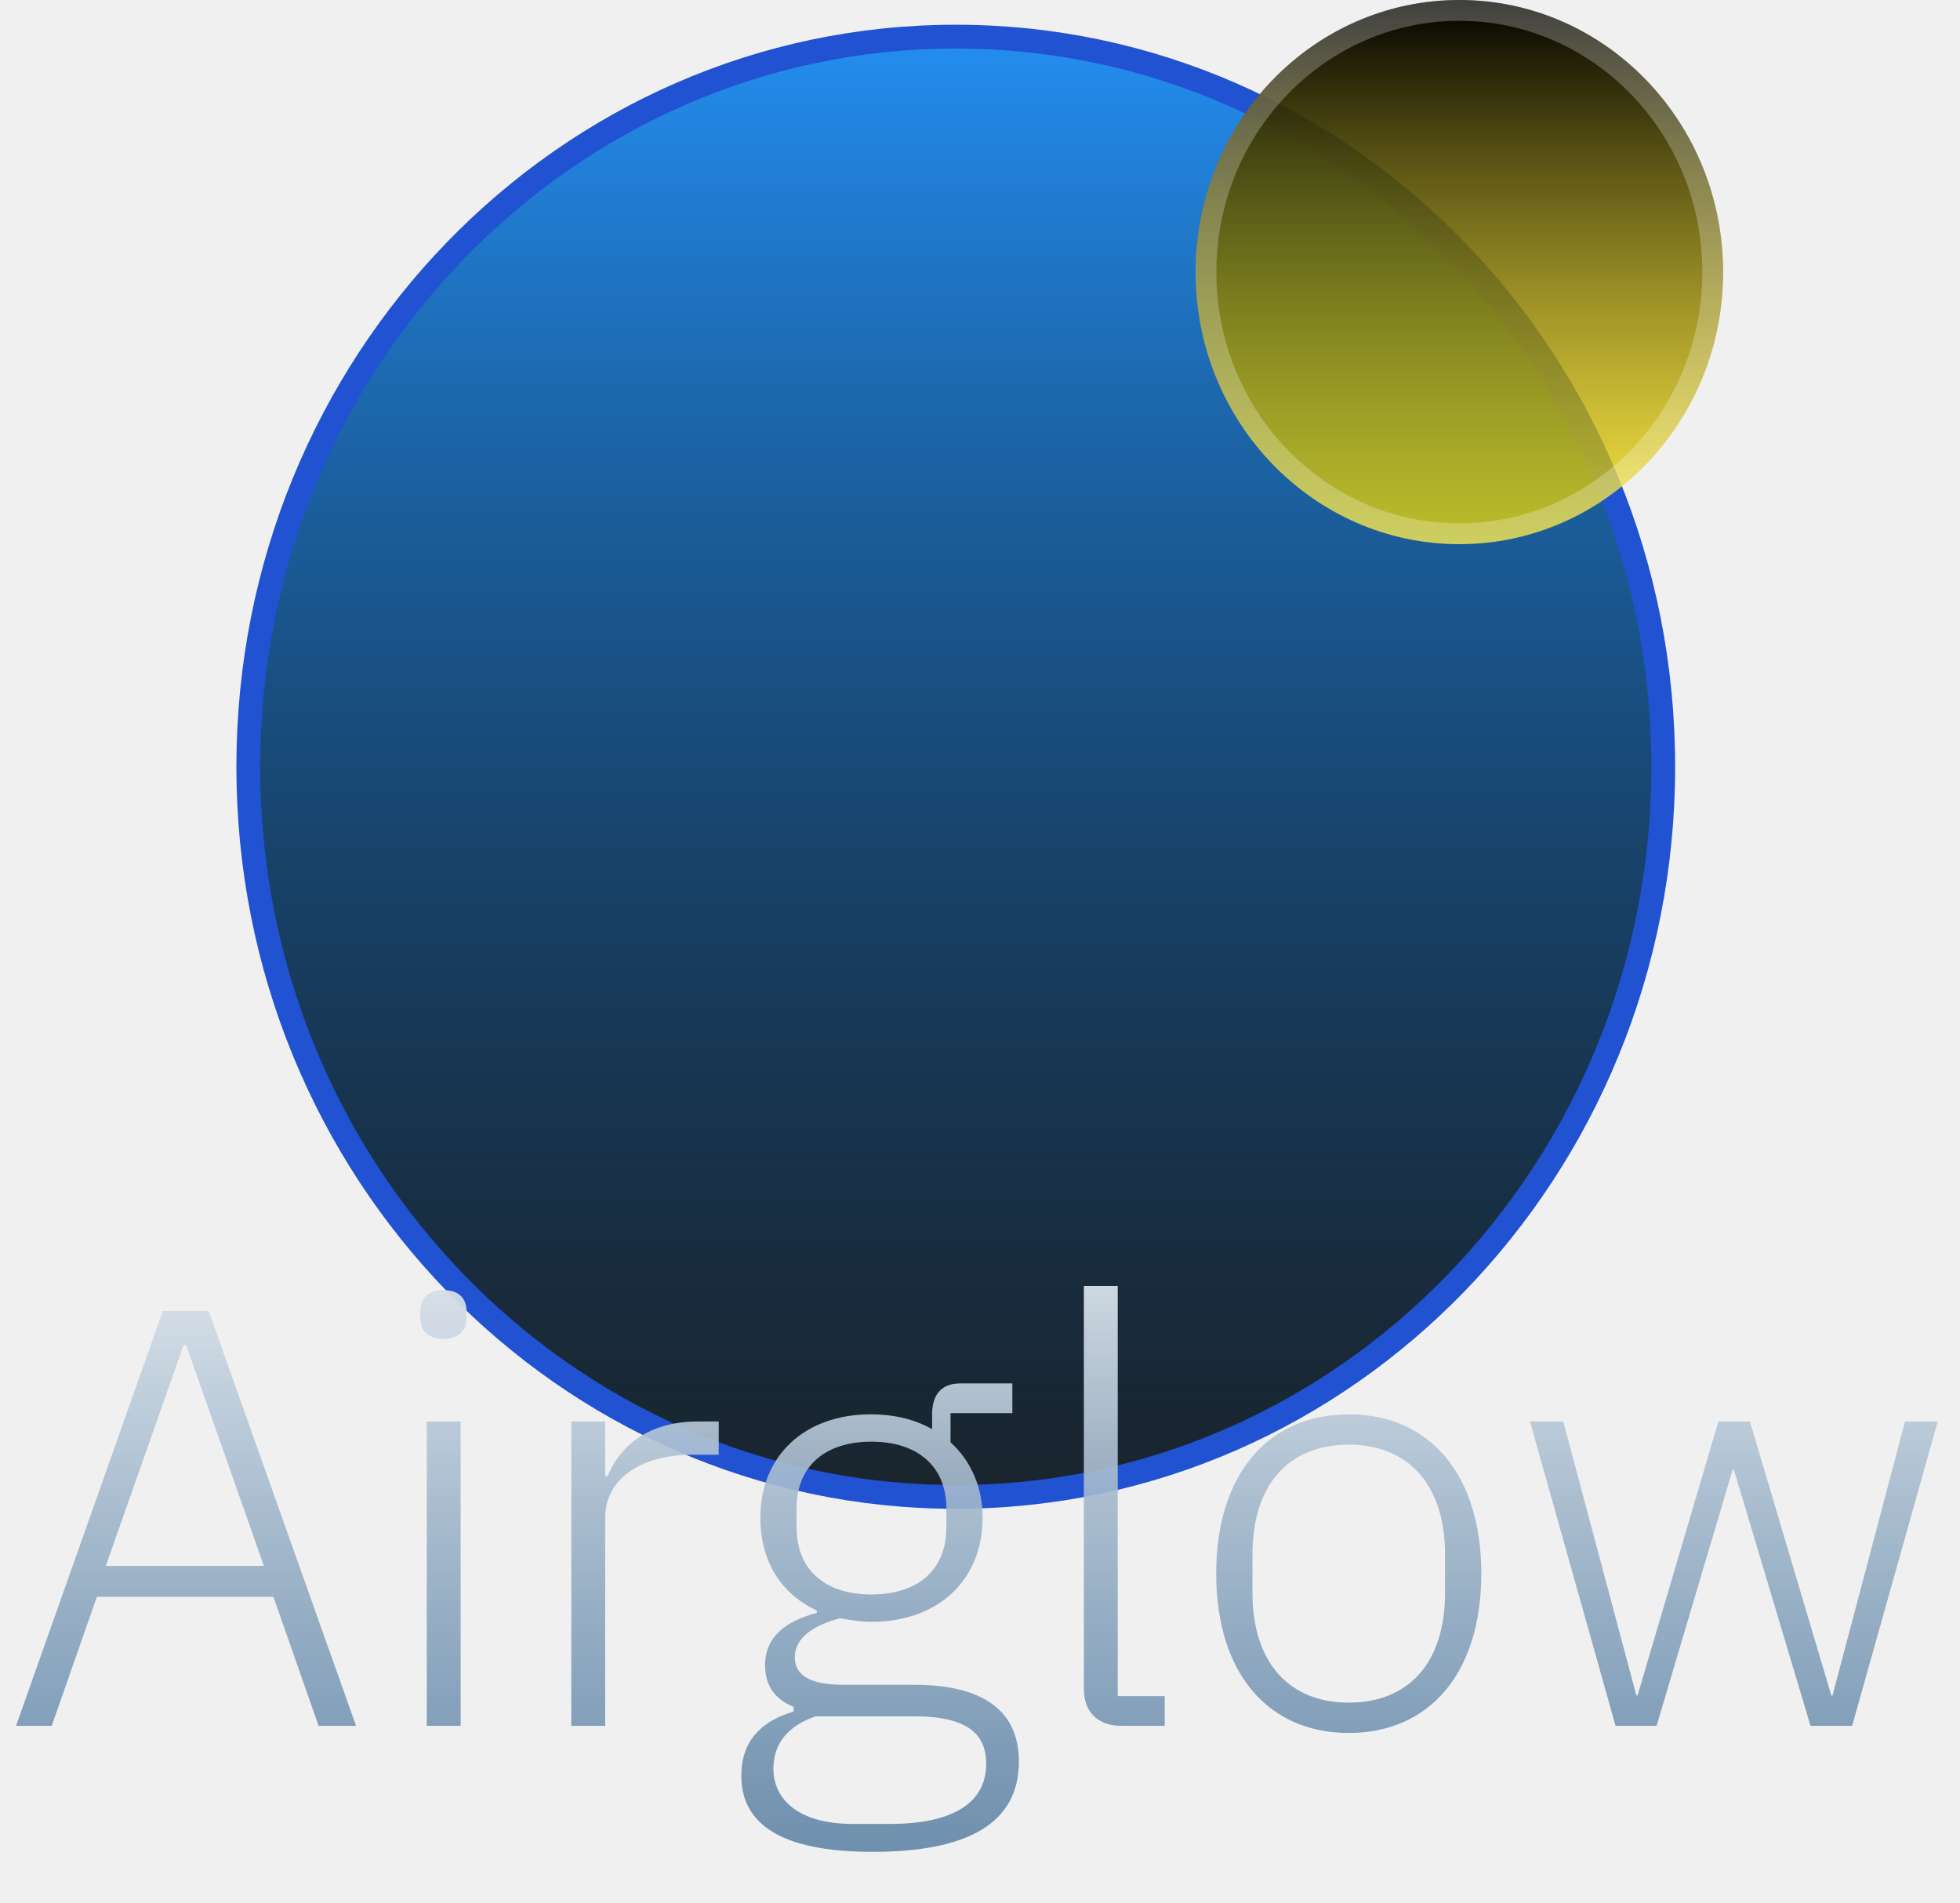
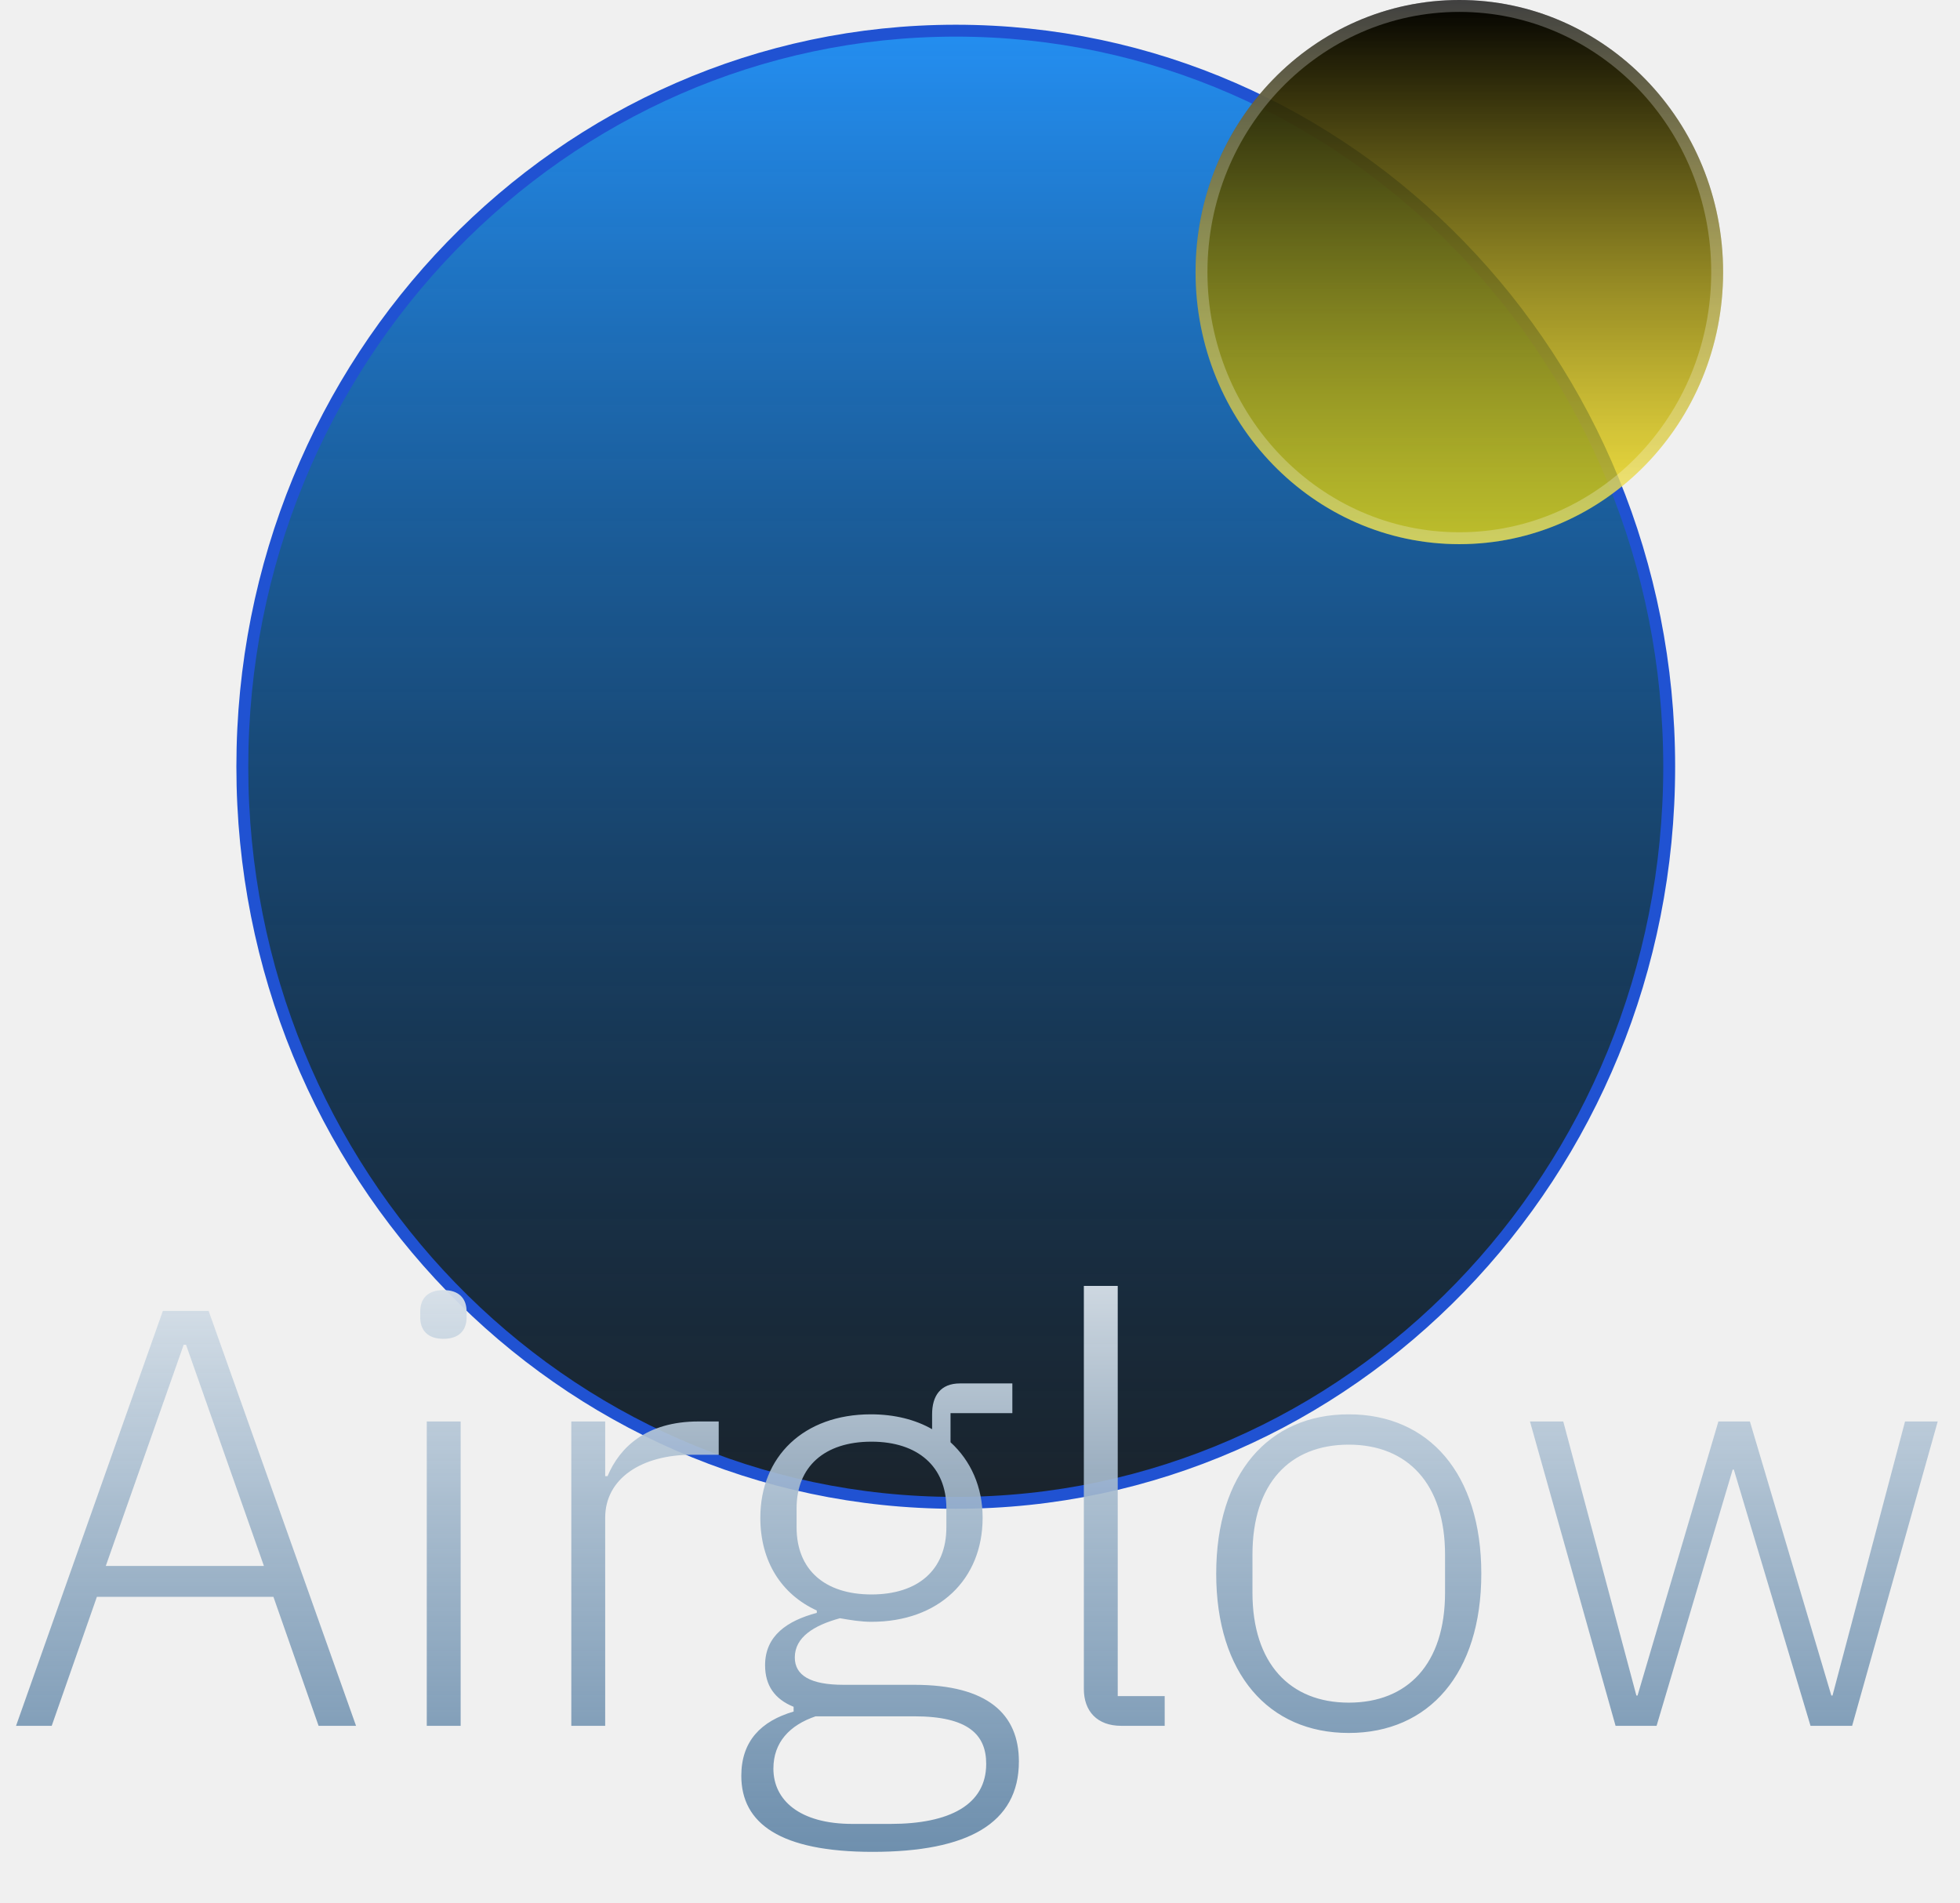
<svg xmlns="http://www.w3.org/2000/svg" width="1319" height="1280" viewBox="0 0 1319 1280" fill="none">
-   <path d="M1119.3 515.936C1119.3 787.504 905.91 1007.23 643.191 1007.23C380.472 1007.23 167.078 787.504 167.078 515.936C167.078 244.368 380.472 24.643 643.191 24.643C905.91 24.643 1119.3 244.368 1119.3 515.936Z" fill="#1E1E1E" />
-   <path d="M1119.3 515.936C1119.3 787.504 905.91 1007.23 643.191 1007.23C380.472 1007.23 167.078 787.504 167.078 515.936C167.078 244.368 380.472 24.643 643.191 24.643C905.91 24.643 1119.3 244.368 1119.3 515.936Z" fill="url(#paint0_linear_316_36)" />
-   <path d="M1119.3 515.936C1119.3 787.504 905.91 1007.23 643.191 1007.23C380.472 1007.23 167.078 787.504 167.078 515.936C167.078 244.368 380.472 24.643 643.191 24.643C905.91 24.643 1119.3 244.368 1119.3 515.936Z" stroke="#2052D2" stroke-width="16" />
+   <path d="M1123.3 515.936C1123.3 789.596 908.235 1011.23 643.191 1011.23C378.148 1011.23 163.078 789.596 163.078 515.936C163.078 242.276 378.148 20.643 643.191 20.643C908.235 20.643 1123.3 242.276 1123.3 515.936Z" fill="#1E1E1E" />
+   <path d="M1123.3 515.936C1123.3 789.596 908.235 1011.23 643.191 1011.23C378.148 1011.23 163.078 789.596 163.078 515.936C163.078 242.276 378.148 20.643 643.191 20.643C908.235 20.643 1123.3 242.276 1123.3 515.936Z" fill="url(#paint0_linear_316_36)" />
+   <path d="M1123.3 515.936C1123.3 789.596 908.235 1011.23 643.191 1011.23C378.148 1011.23 163.078 789.596 163.078 515.936C163.078 242.276 378.148 20.643 643.191 20.643C908.235 20.643 1123.3 242.276 1123.3 515.936Z" stroke="#2052D2" stroke-width="8" />
  <ellipse cx="982.071" cy="183.074" rx="177.508" ry="183.074" fill="url(#paint1_linear_316_36)" />
-   <path d="M1152.58 183.074C1152.58 280.522 1076.04 359.148 982.071 359.148C888.104 359.148 811.562 280.522 811.562 183.074C811.562 85.626 888.104 7 982.071 7C1076.04 7 1152.58 85.626 1152.58 183.074Z" stroke="white" stroke-opacity="0.25" stroke-width="14" />
+   <path d="M1155.58 183.074C1155.58 282.091 1077.78 362.148 982.071 362.148C886.36 362.148 808.562 282.091 808.562 183.074C808.562 84.057 886.36 4 982.071 4C1077.78 4 1155.58 84.057 1155.58 183.074Z" stroke="white" stroke-opacity="0.25" stroke-width="8" />
  <path d="M239.6 1161.27H214.4L184 1074.47H65.2L34.8 1161.27H10.8L109.6 882.069H140.4L239.6 1161.27ZM177.6 1053.67L125.2 904.869H123.6L71.2 1053.67H177.6ZM298.4 900.869C287.6 900.869 282.8 894.869 282.8 886.469V882.469C282.8 874.069 287.6 868.069 298.4 868.069C309.2 868.069 314 874.069 314 882.469V886.469C314 894.869 309.2 900.869 298.4 900.869ZM287.2 1161.27V956.469H310V1161.27H287.2ZM407.266 1161.27H384.466V956.469H407.266V993.269H408.866C416.866 974.069 434.866 956.469 470.066 956.469H483.666V978.869H465.666C431.666 978.869 407.266 994.869 407.266 1021.27V1161.27ZM685.669 1185.27C685.669 1226.87 651.269 1246.07 587.269 1246.07C524.869 1246.07 498.869 1226.87 498.869 1194.87C498.869 1171.67 512.069 1158.07 534.069 1151.67V1148.47C521.269 1143.27 514.869 1134.07 514.869 1120.47C514.869 1100.47 530.069 1090.47 549.669 1085.27V1083.67C526.069 1072.87 511.669 1050.87 511.669 1021.27C511.669 980.069 540.869 951.669 586.069 951.669C602.069 951.669 616.069 955.269 627.269 961.669V951.669C627.269 939.269 632.869 930.869 646.069 930.869H681.269V950.869H639.669V970.469C653.269 982.869 661.269 1000.47 661.269 1021.27C661.269 1062.87 631.669 1091.27 586.469 1091.27C579.269 1091.27 572.069 1090.07 565.269 1088.87C547.669 1093.67 534.869 1101.67 534.869 1115.27C534.869 1127.27 545.269 1133.67 567.669 1133.67H615.269C664.469 1133.67 685.669 1153.27 685.669 1185.27ZM663.669 1186.87C663.669 1167.27 651.669 1154.87 615.269 1154.87H548.869C531.269 1160.87 520.469 1172.47 520.469 1190.07C520.469 1211.27 538.069 1227.27 573.669 1227.27H599.269C638.869 1227.27 663.669 1214.47 663.669 1186.87ZM586.469 1072.87C617.669 1072.87 636.869 1056.47 636.869 1027.67V1014.87C636.869 986.869 617.669 970.069 586.469 970.069C554.869 970.069 536.069 986.869 536.069 1014.87V1027.67C536.069 1056.47 555.269 1072.87 586.469 1072.87ZM783.788 1161.27H754.588C738.188 1161.27 729.388 1151.27 729.388 1136.47V865.269H752.188V1141.27H783.788V1161.27ZM907.656 1166.07C853.656 1166.07 818.456 1126.07 818.456 1058.87C818.456 991.669 853.656 951.669 907.656 951.669C961.656 951.669 996.856 991.669 996.856 1058.87C996.856 1126.07 961.656 1166.07 907.656 1166.07ZM907.656 1145.67C947.256 1145.67 972.456 1119.67 972.456 1071.67V1046.07C972.456 998.469 947.256 972.069 907.656 972.069C868.056 972.069 842.856 998.069 842.856 1046.07V1071.67C842.856 1119.27 868.056 1145.67 907.656 1145.67ZM1087.21 1161.27L1029.61 956.469H1052.01L1101.21 1140.87H1102.01L1156.41 956.469H1177.61L1232.41 1140.87H1233.21L1282.01 956.469H1304.01L1246.41 1161.27H1218.41L1166.81 988.869H1166.01L1114.81 1161.27H1087.21Z" fill="url(#paint2_linear_316_36)" />
  <defs>
    <linearGradient id="paint0_linear_316_36" x1="643.191" y1="16.643" x2="643.191" y2="1015.23" gradientUnits="userSpaceOnUse">
      <stop stop-color="#248FF2" />
      <stop offset="1" stop-color="#04437D" stop-opacity="0.15" />
    </linearGradient>
    <linearGradient id="paint1_linear_316_36" x1="982.071" y1="0" x2="982.071" y2="366.148" gradientUnits="userSpaceOnUse">
      <stop />
      <stop offset="1" stop-color="#FFE600" stop-opacity="0.71" />
    </linearGradient>
    <linearGradient id="paint2_linear_316_36" x1="659.33" y1="751.269" x2="659.33" y2="1279.19" gradientUnits="userSpaceOnUse">
      <stop stop-color="white" />
      <stop offset="1" stop-color="#436F97" stop-opacity="0.79" />
    </linearGradient>
  </defs>
</svg>
